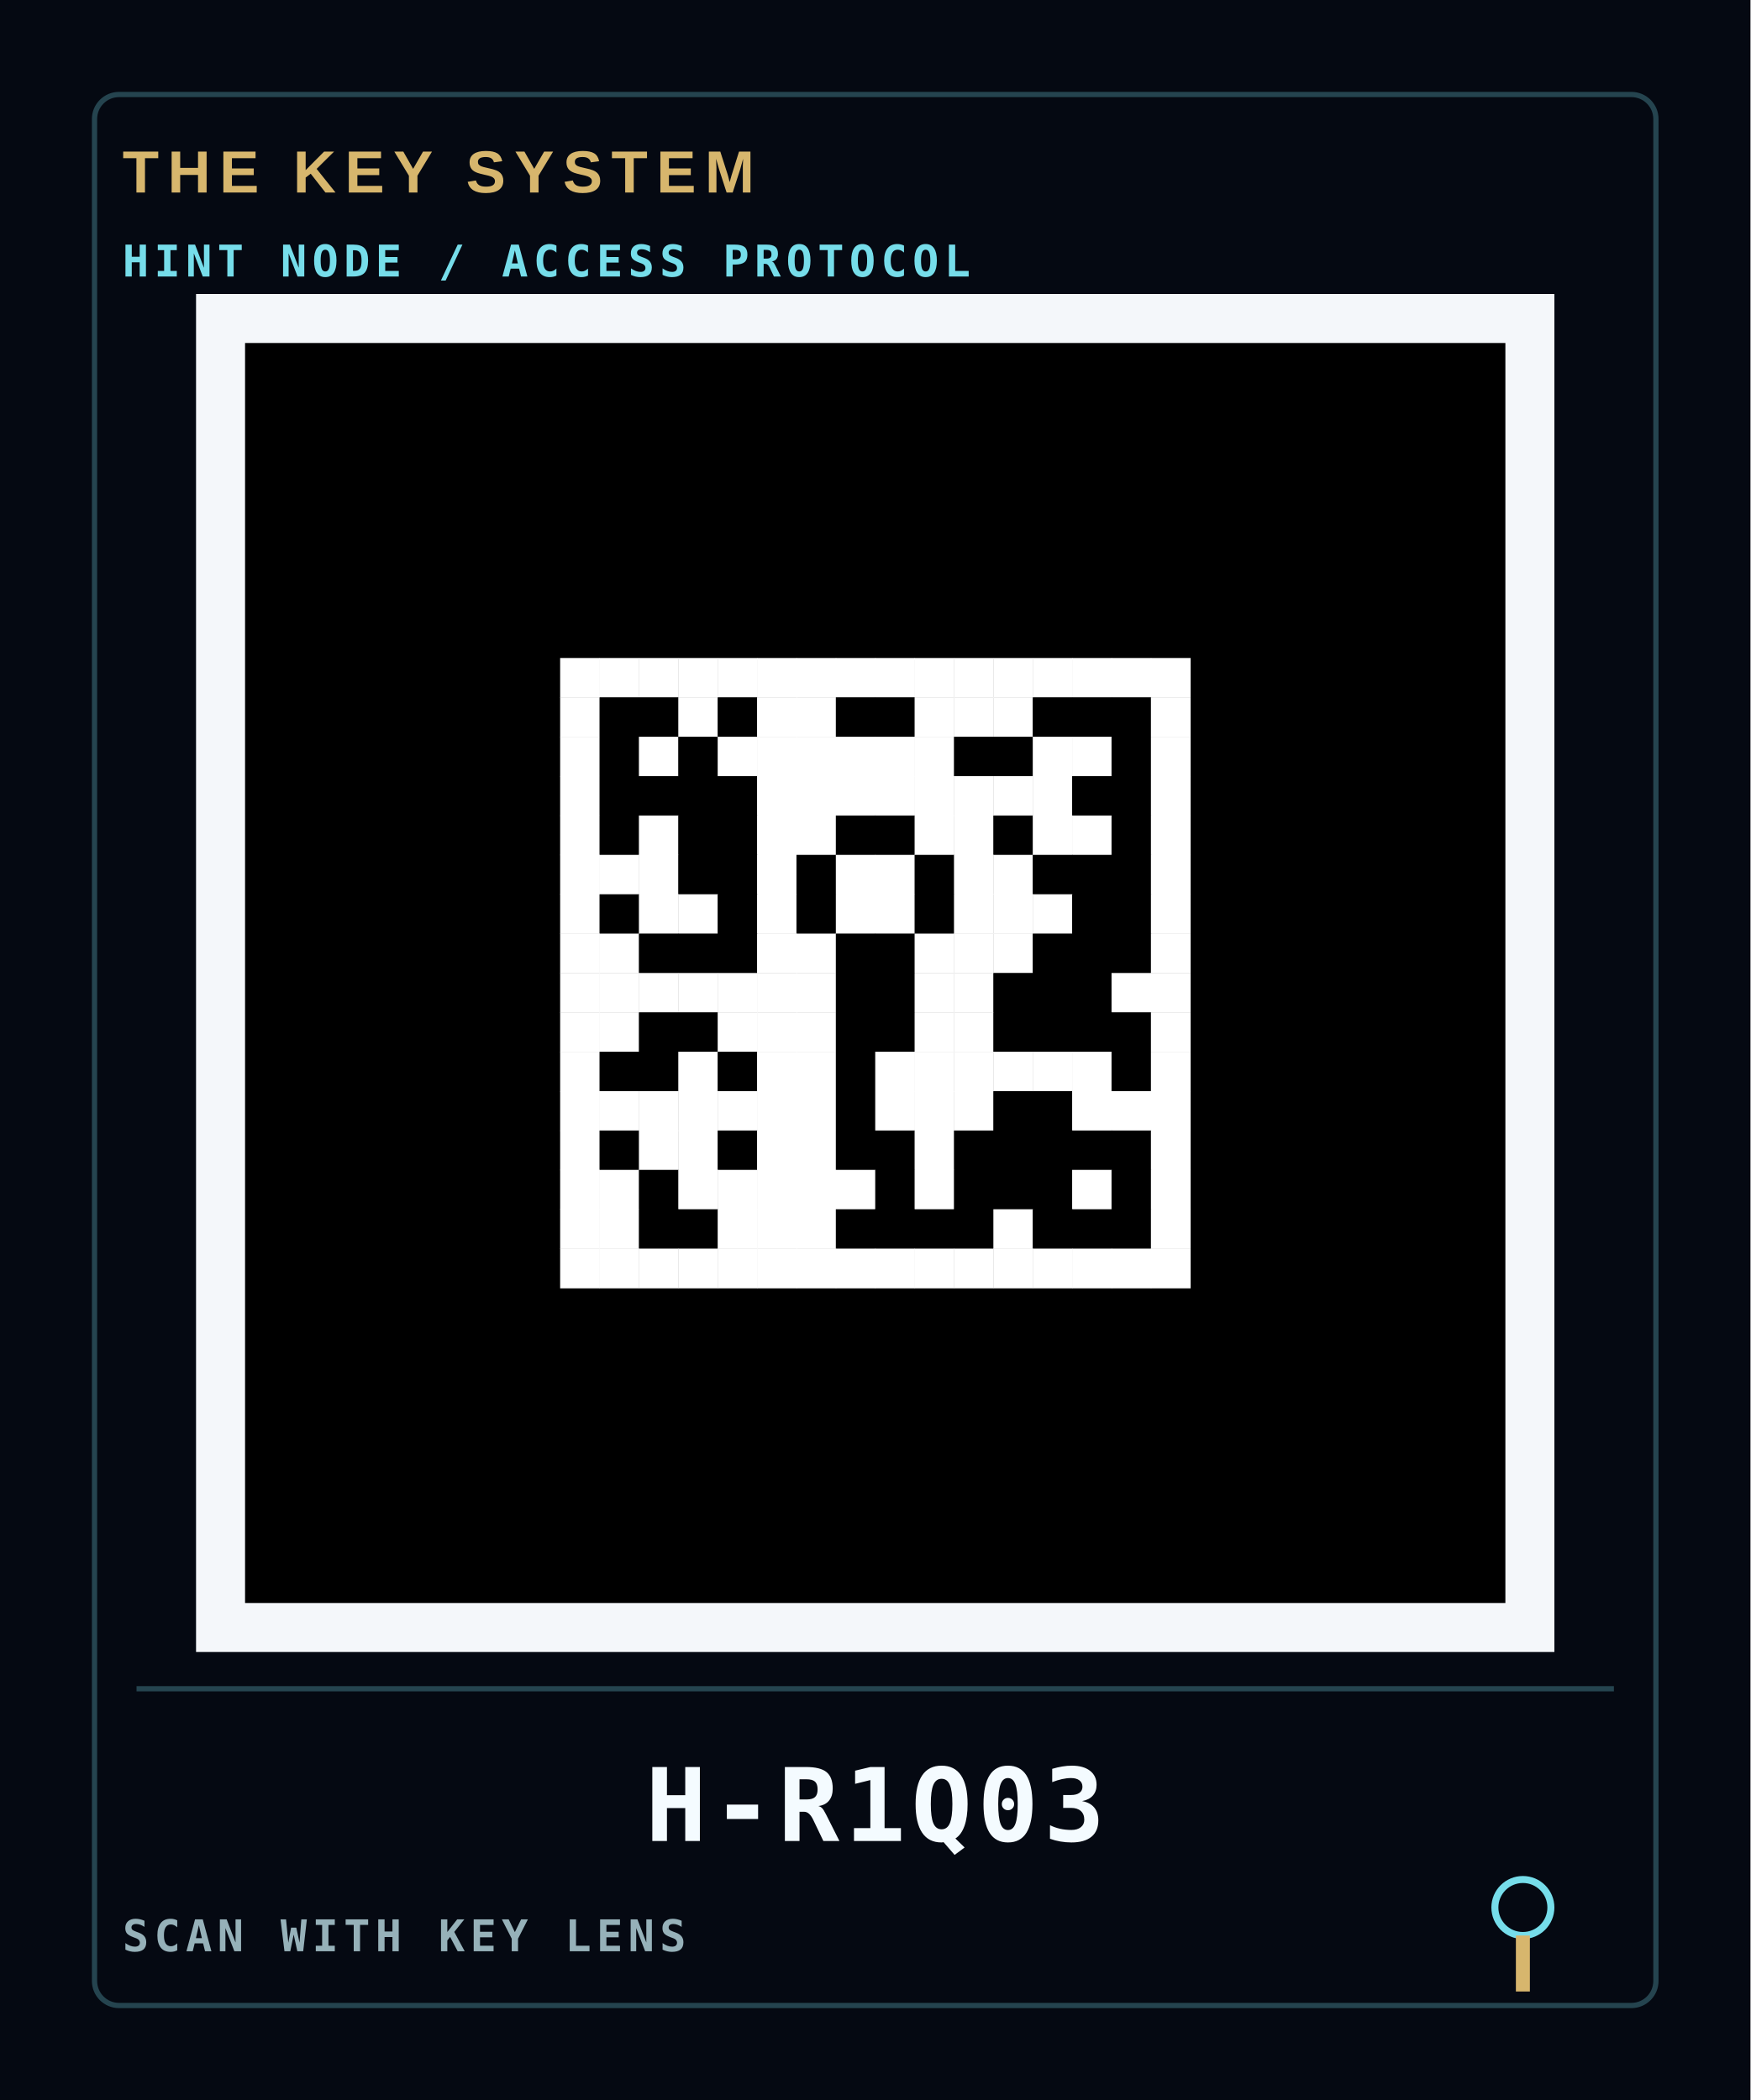
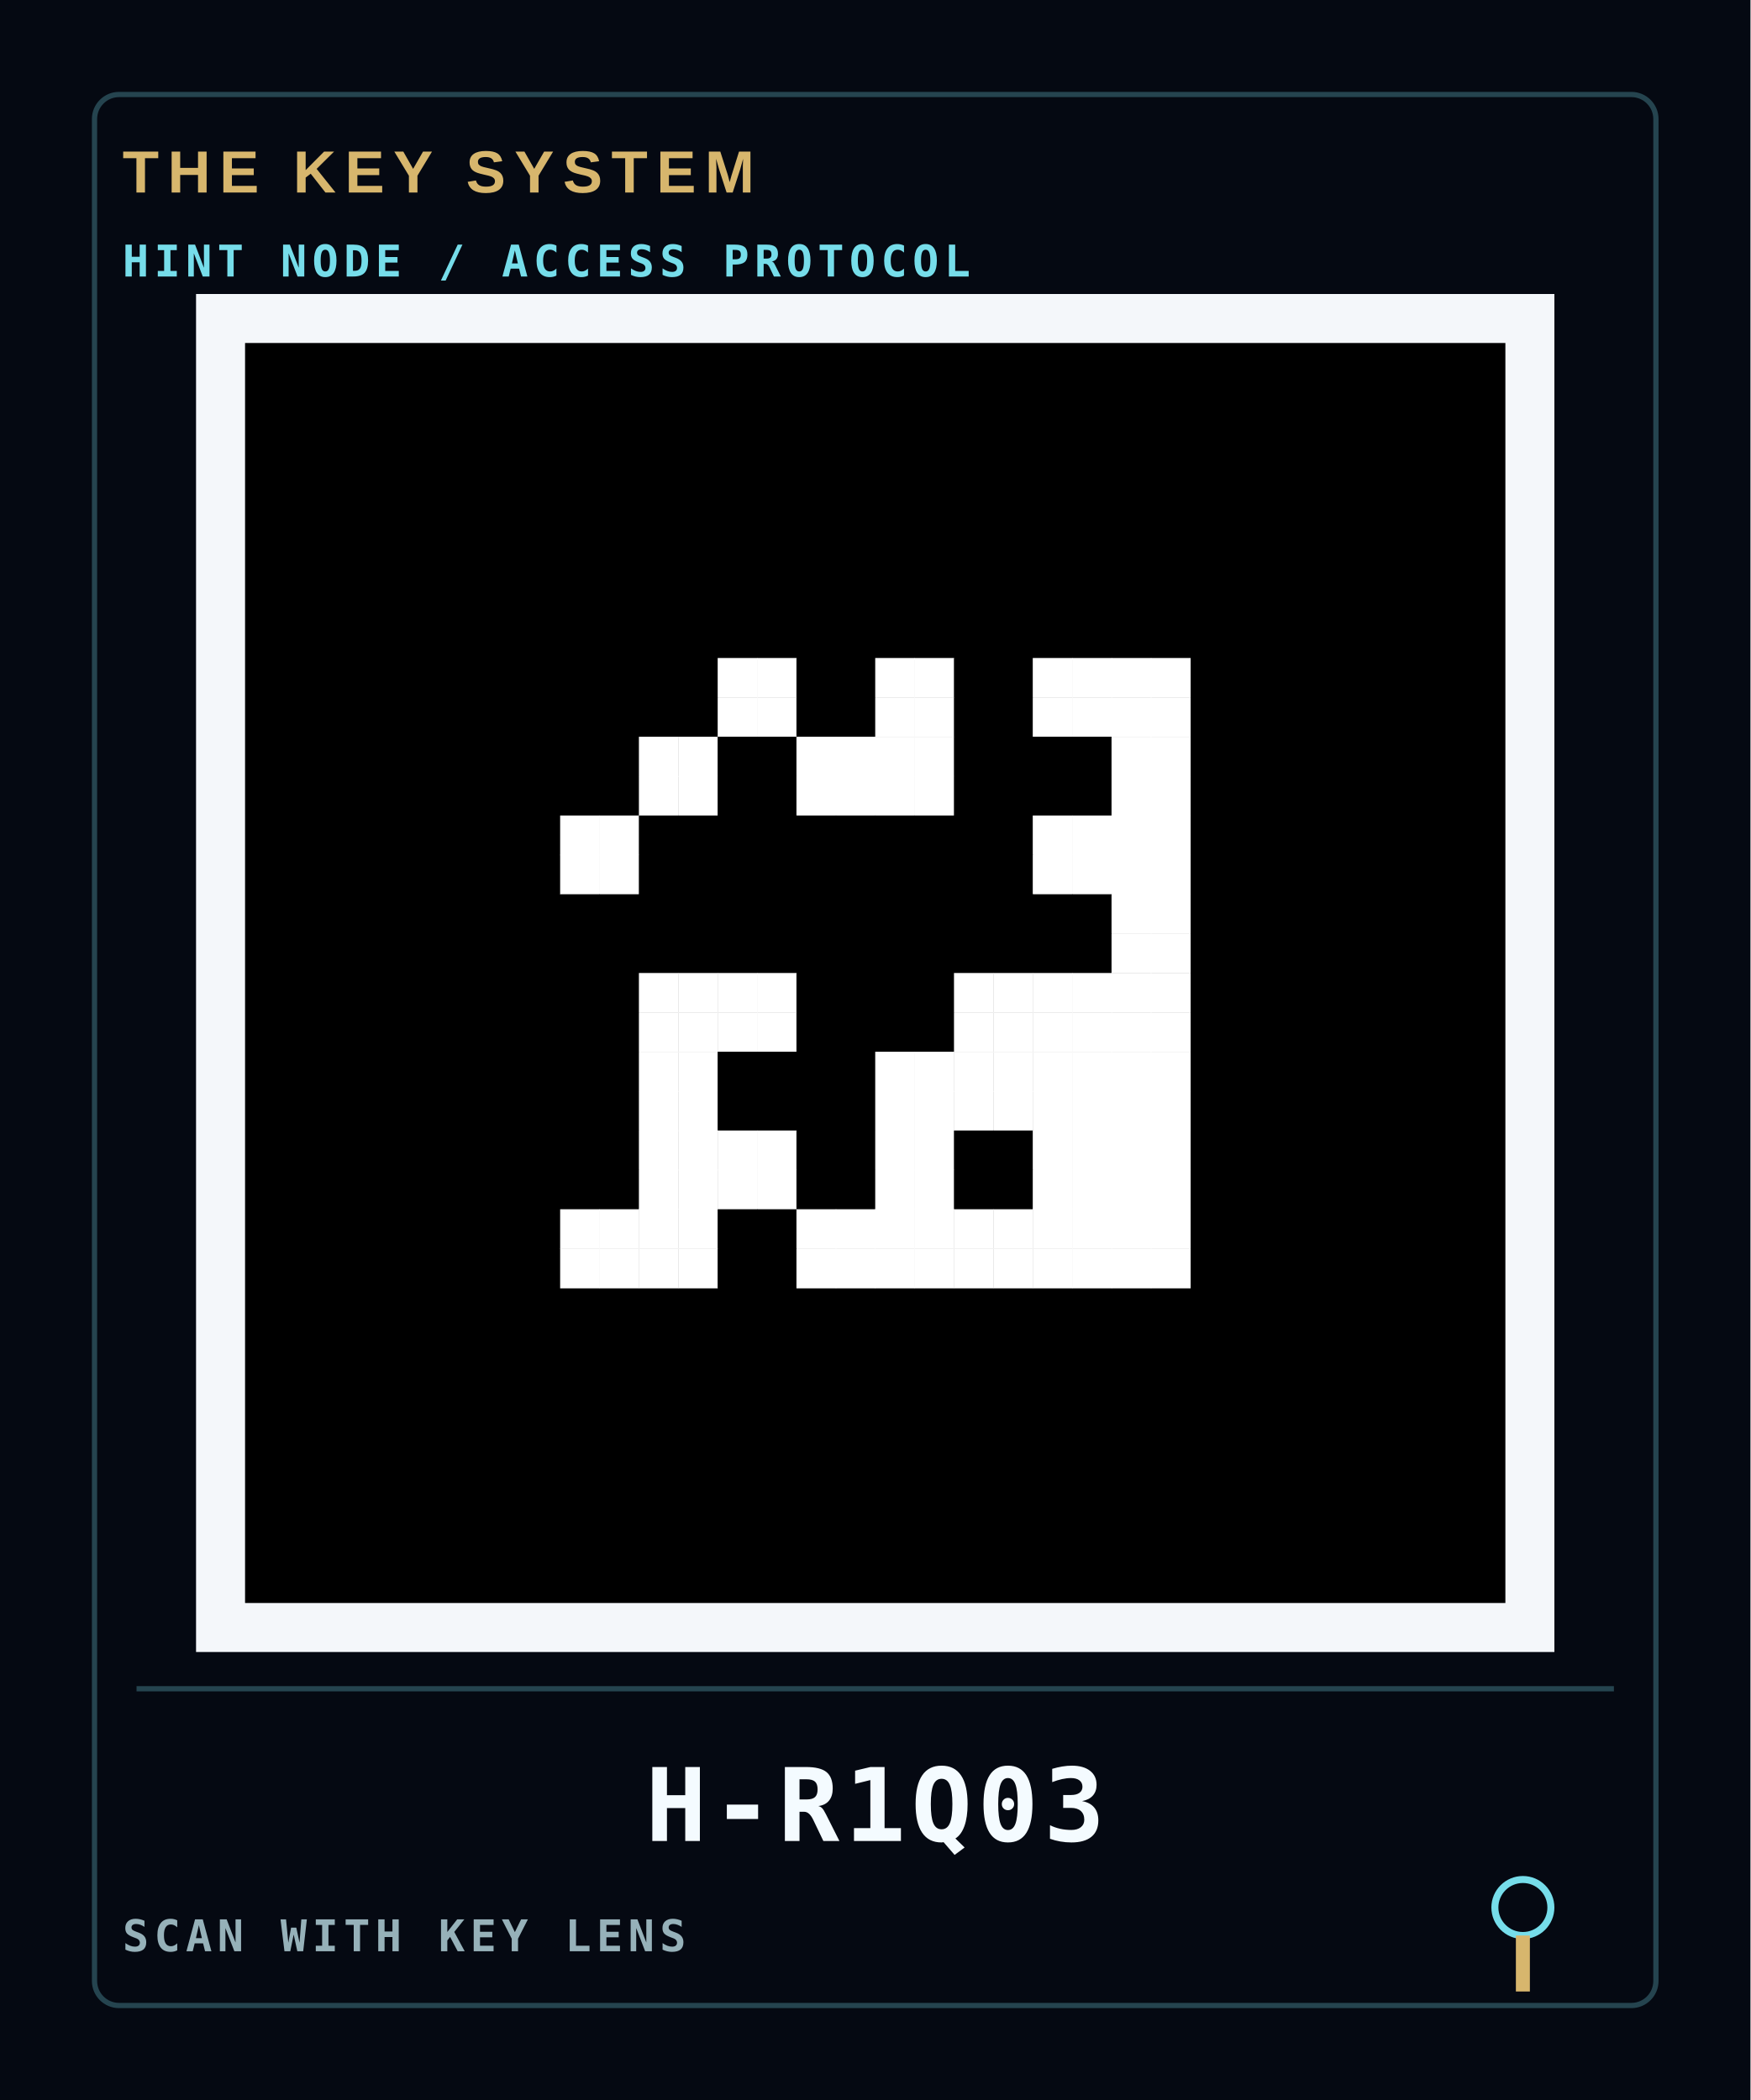
<svg xmlns="http://www.w3.org/2000/svg" width="1000" height="1200" viewBox="0 0 1000 1200">
  <rect width="1000" height="1200" fill="#050912" />
  <rect x="54" y="54" width="892" height="1092" rx="14" fill="none" stroke="#25444f" stroke-width="3" />
  <text x="70" y="110" fill="#d7b66d" font-family="Arial,sans-serif" font-size="34" font-weight="800" letter-spacing="5">THE KEY SYSTEM</text>
  <text x="70" y="158" fill="#76ddea" font-family="monospace" font-size="25" font-weight="700" letter-spacing="3">HINT NODE / ACCESS PROTOCOL</text>
  <rect x="112" y="168" width="776" height="776" fill="#f4f7fa" />
  <rect x="140" y="196" width="720" height="720" fill="#000" />
-   <rect x="320.000" y="376.000" width="22.700" height="22.700" fill="#ffffff" />
-   <rect x="342.500" y="376.000" width="22.700" height="22.700" fill="#ffffff" />
-   <rect x="365.000" y="376.000" width="22.700" height="22.700" fill="#ffffff" />
-   <rect x="387.500" y="376.000" width="22.700" height="22.700" fill="#ffffff" />
+   <rect x="320.000" y="376.000" width="22.700" height="22.700" fill="#000000" />
+   <rect x="342.500" y="376.000" width="22.700" height="22.700" fill="#000000" />
+   <rect x="365.000" y="376.000" width="22.700" height="22.700" fill="#000000" />
+   <rect x="387.500" y="376.000" width="22.700" height="22.700" fill="#000000" />
  <rect x="410.000" y="376.000" width="22.700" height="22.700" fill="#ffffff" />
  <rect x="432.500" y="376.000" width="22.700" height="22.700" fill="#ffffff" />
-   <rect x="455.000" y="376.000" width="22.700" height="22.700" fill="#ffffff" />
-   <rect x="477.500" y="376.000" width="22.700" height="22.700" fill="#ffffff" />
+   <rect x="455.000" y="376.000" width="22.700" height="22.700" fill="#000000" />
+   <rect x="477.500" y="376.000" width="22.700" height="22.700" fill="#000000" />
  <rect x="500.000" y="376.000" width="22.700" height="22.700" fill="#ffffff" />
  <rect x="522.500" y="376.000" width="22.700" height="22.700" fill="#ffffff" />
-   <rect x="545.000" y="376.000" width="22.700" height="22.700" fill="#ffffff" />
-   <rect x="567.500" y="376.000" width="22.700" height="22.700" fill="#ffffff" />
+   <rect x="545.000" y="376.000" width="22.700" height="22.700" fill="#000000" />
+   <rect x="567.500" y="376.000" width="22.700" height="22.700" fill="#000000" />
  <rect x="590.000" y="376.000" width="22.700" height="22.700" fill="#ffffff" />
  <rect x="612.500" y="376.000" width="22.700" height="22.700" fill="#ffffff" />
  <rect x="635.000" y="376.000" width="22.700" height="22.700" fill="#ffffff" />
  <rect x="657.500" y="376.000" width="22.700" height="22.700" fill="#ffffff" />
-   <rect x="320.000" y="398.500" width="22.700" height="22.700" fill="#ffffff" />
+   <rect x="320.000" y="398.500" width="22.700" height="22.700" fill="#000000" />
  <rect x="342.500" y="398.500" width="22.700" height="22.700" fill="#000000" />
  <rect x="365.000" y="398.500" width="22.700" height="22.700" fill="#000000" />
-   <rect x="387.500" y="398.500" width="22.700" height="22.700" fill="#ffffff" />
-   <rect x="410.000" y="398.500" width="22.700" height="22.700" fill="#000000" />
+   <rect x="387.500" y="398.500" width="22.700" height="22.700" fill="#000000" />
+   <rect x="410.000" y="398.500" width="22.700" height="22.700" fill="#ffffff" />
  <rect x="432.500" y="398.500" width="22.700" height="22.700" fill="#ffffff" />
-   <rect x="455.000" y="398.500" width="22.700" height="22.700" fill="#ffffff" />
+   <rect x="455.000" y="398.500" width="22.700" height="22.700" fill="#000000" />
  <rect x="477.500" y="398.500" width="22.700" height="22.700" fill="#000000" />
-   <rect x="500.000" y="398.500" width="22.700" height="22.700" fill="#000000" />
+   <rect x="500.000" y="398.500" width="22.700" height="22.700" fill="#ffffff" />
  <rect x="522.500" y="398.500" width="22.700" height="22.700" fill="#ffffff" />
-   <rect x="545.000" y="398.500" width="22.700" height="22.700" fill="#ffffff" />
-   <rect x="567.500" y="398.500" width="22.700" height="22.700" fill="#ffffff" />
-   <rect x="590.000" y="398.500" width="22.700" height="22.700" fill="#000000" />
-   <rect x="612.500" y="398.500" width="22.700" height="22.700" fill="#000000" />
-   <rect x="635.000" y="398.500" width="22.700" height="22.700" fill="#000000" />
+   <rect x="545.000" y="398.500" width="22.700" height="22.700" fill="#000000" />
+   <rect x="567.500" y="398.500" width="22.700" height="22.700" fill="#000000" />
+   <rect x="590.000" y="398.500" width="22.700" height="22.700" fill="#ffffff" />
+   <rect x="612.500" y="398.500" width="22.700" height="22.700" fill="#ffffff" />
+   <rect x="635.000" y="398.500" width="22.700" height="22.700" fill="#ffffff" />
  <rect x="657.500" y="398.500" width="22.700" height="22.700" fill="#ffffff" />
-   <rect x="320.000" y="421.000" width="22.700" height="22.700" fill="#ffffff" />
+   <rect x="320.000" y="421.000" width="22.700" height="22.700" fill="#000000" />
  <rect x="342.500" y="421.000" width="22.700" height="22.700" fill="#000000" />
  <rect x="365.000" y="421.000" width="22.700" height="22.700" fill="#ffffff" />
-   <rect x="387.500" y="421.000" width="22.700" height="22.700" fill="#000000" />
-   <rect x="410.000" y="421.000" width="22.700" height="22.700" fill="#ffffff" />
-   <rect x="432.500" y="421.000" width="22.700" height="22.700" fill="#ffffff" />
+   <rect x="387.500" y="421.000" width="22.700" height="22.700" fill="#ffffff" />
+   <rect x="410.000" y="421.000" width="22.700" height="22.700" fill="#000000" />
+   <rect x="432.500" y="421.000" width="22.700" height="22.700" fill="#000000" />
  <rect x="455.000" y="421.000" width="22.700" height="22.700" fill="#ffffff" />
  <rect x="477.500" y="421.000" width="22.700" height="22.700" fill="#ffffff" />
  <rect x="500.000" y="421.000" width="22.700" height="22.700" fill="#ffffff" />
  <rect x="522.500" y="421.000" width="22.700" height="22.700" fill="#ffffff" />
  <rect x="545.000" y="421.000" width="22.700" height="22.700" fill="#000000" />
  <rect x="567.500" y="421.000" width="22.700" height="22.700" fill="#000000" />
-   <rect x="590.000" y="421.000" width="22.700" height="22.700" fill="#ffffff" />
-   <rect x="612.500" y="421.000" width="22.700" height="22.700" fill="#ffffff" />
-   <rect x="635.000" y="421.000" width="22.700" height="22.700" fill="#000000" />
+   <rect x="590.000" y="421.000" width="22.700" height="22.700" fill="#000000" />
+   <rect x="612.500" y="421.000" width="22.700" height="22.700" fill="#000000" />
+   <rect x="635.000" y="421.000" width="22.700" height="22.700" fill="#ffffff" />
  <rect x="657.500" y="421.000" width="22.700" height="22.700" fill="#ffffff" />
-   <rect x="320.000" y="443.500" width="22.700" height="22.700" fill="#ffffff" />
+   <rect x="320.000" y="443.500" width="22.700" height="22.700" fill="#000000" />
  <rect x="342.500" y="443.500" width="22.700" height="22.700" fill="#000000" />
-   <rect x="365.000" y="443.500" width="22.700" height="22.700" fill="#000000" />
-   <rect x="387.500" y="443.500" width="22.700" height="22.700" fill="#000000" />
+   <rect x="365.000" y="443.500" width="22.700" height="22.700" fill="#ffffff" />
+   <rect x="387.500" y="443.500" width="22.700" height="22.700" fill="#ffffff" />
  <rect x="410.000" y="443.500" width="22.700" height="22.700" fill="#000000" />
-   <rect x="432.500" y="443.500" width="22.700" height="22.700" fill="#ffffff" />
+   <rect x="432.500" y="443.500" width="22.700" height="22.700" fill="#000000" />
  <rect x="455.000" y="443.500" width="22.700" height="22.700" fill="#ffffff" />
  <rect x="477.500" y="443.500" width="22.700" height="22.700" fill="#ffffff" />
  <rect x="500.000" y="443.500" width="22.700" height="22.700" fill="#ffffff" />
  <rect x="522.500" y="443.500" width="22.700" height="22.700" fill="#ffffff" />
-   <rect x="545.000" y="443.500" width="22.700" height="22.700" fill="#ffffff" />
-   <rect x="567.500" y="443.500" width="22.700" height="22.700" fill="#ffffff" />
-   <rect x="590.000" y="443.500" width="22.700" height="22.700" fill="#ffffff" />
+   <rect x="545.000" y="443.500" width="22.700" height="22.700" fill="#000000" />
+   <rect x="567.500" y="443.500" width="22.700" height="22.700" fill="#000000" />
+   <rect x="590.000" y="443.500" width="22.700" height="22.700" fill="#000000" />
  <rect x="612.500" y="443.500" width="22.700" height="22.700" fill="#000000" />
-   <rect x="635.000" y="443.500" width="22.700" height="22.700" fill="#000000" />
+   <rect x="635.000" y="443.500" width="22.700" height="22.700" fill="#ffffff" />
  <rect x="657.500" y="443.500" width="22.700" height="22.700" fill="#ffffff" />
  <rect x="320.000" y="466.000" width="22.700" height="22.700" fill="#ffffff" />
-   <rect x="342.500" y="466.000" width="22.700" height="22.700" fill="#000000" />
-   <rect x="365.000" y="466.000" width="22.700" height="22.700" fill="#ffffff" />
+   <rect x="342.500" y="466.000" width="22.700" height="22.700" fill="#ffffff" />
+   <rect x="365.000" y="466.000" width="22.700" height="22.700" fill="#000000" />
  <rect x="387.500" y="466.000" width="22.700" height="22.700" fill="#000000" />
  <rect x="410.000" y="466.000" width="22.700" height="22.700" fill="#000000" />
-   <rect x="432.500" y="466.000" width="22.700" height="22.700" fill="#ffffff" />
-   <rect x="455.000" y="466.000" width="22.700" height="22.700" fill="#ffffff" />
+   <rect x="432.500" y="466.000" width="22.700" height="22.700" fill="#000000" />
+   <rect x="455.000" y="466.000" width="22.700" height="22.700" fill="#000000" />
  <rect x="477.500" y="466.000" width="22.700" height="22.700" fill="#000000" />
  <rect x="500.000" y="466.000" width="22.700" height="22.700" fill="#000000" />
-   <rect x="522.500" y="466.000" width="22.700" height="22.700" fill="#ffffff" />
-   <rect x="545.000" y="466.000" width="22.700" height="22.700" fill="#ffffff" />
+   <rect x="522.500" y="466.000" width="22.700" height="22.700" fill="#000000" />
+   <rect x="545.000" y="466.000" width="22.700" height="22.700" fill="#000000" />
  <rect x="567.500" y="466.000" width="22.700" height="22.700" fill="#000000" />
  <rect x="590.000" y="466.000" width="22.700" height="22.700" fill="#ffffff" />
  <rect x="612.500" y="466.000" width="22.700" height="22.700" fill="#ffffff" />
-   <rect x="635.000" y="466.000" width="22.700" height="22.700" fill="#000000" />
+   <rect x="635.000" y="466.000" width="22.700" height="22.700" fill="#ffffff" />
  <rect x="657.500" y="466.000" width="22.700" height="22.700" fill="#ffffff" />
  <rect x="320.000" y="488.500" width="22.700" height="22.700" fill="#ffffff" />
  <rect x="342.500" y="488.500" width="22.700" height="22.700" fill="#ffffff" />
-   <rect x="365.000" y="488.500" width="22.700" height="22.700" fill="#ffffff" />
+   <rect x="365.000" y="488.500" width="22.700" height="22.700" fill="#000000" />
  <rect x="387.500" y="488.500" width="22.700" height="22.700" fill="#000000" />
  <rect x="410.000" y="488.500" width="22.700" height="22.700" fill="#000000" />
-   <rect x="432.500" y="488.500" width="22.700" height="22.700" fill="#ffffff" />
+   <rect x="432.500" y="488.500" width="22.700" height="22.700" fill="#000000" />
  <rect x="455.000" y="488.500" width="22.700" height="22.700" fill="#000000" />
-   <rect x="477.500" y="488.500" width="22.700" height="22.700" fill="#ffffff" />
-   <rect x="500.000" y="488.500" width="22.700" height="22.700" fill="#ffffff" />
+   <rect x="477.500" y="488.500" width="22.700" height="22.700" fill="#000000" />
+   <rect x="500.000" y="488.500" width="22.700" height="22.700" fill="#000000" />
  <rect x="522.500" y="488.500" width="22.700" height="22.700" fill="#000000" />
-   <rect x="545.000" y="488.500" width="22.700" height="22.700" fill="#ffffff" />
-   <rect x="567.500" y="488.500" width="22.700" height="22.700" fill="#ffffff" />
-   <rect x="590.000" y="488.500" width="22.700" height="22.700" fill="#000000" />
-   <rect x="612.500" y="488.500" width="22.700" height="22.700" fill="#000000" />
-   <rect x="635.000" y="488.500" width="22.700" height="22.700" fill="#000000" />
+   <rect x="545.000" y="488.500" width="22.700" height="22.700" fill="#000000" />
+   <rect x="567.500" y="488.500" width="22.700" height="22.700" fill="#000000" />
+   <rect x="590.000" y="488.500" width="22.700" height="22.700" fill="#ffffff" />
+   <rect x="612.500" y="488.500" width="22.700" height="22.700" fill="#ffffff" />
+   <rect x="635.000" y="488.500" width="22.700" height="22.700" fill="#ffffff" />
  <rect x="657.500" y="488.500" width="22.700" height="22.700" fill="#ffffff" />
-   <rect x="320.000" y="511.000" width="22.700" height="22.700" fill="#ffffff" />
+   <rect x="320.000" y="511.000" width="22.700" height="22.700" fill="#000000" />
  <rect x="342.500" y="511.000" width="22.700" height="22.700" fill="#000000" />
-   <rect x="365.000" y="511.000" width="22.700" height="22.700" fill="#ffffff" />
-   <rect x="387.500" y="511.000" width="22.700" height="22.700" fill="#ffffff" />
+   <rect x="365.000" y="511.000" width="22.700" height="22.700" fill="#000000" />
+   <rect x="387.500" y="511.000" width="22.700" height="22.700" fill="#000000" />
  <rect x="410.000" y="511.000" width="22.700" height="22.700" fill="#000000" />
-   <rect x="432.500" y="511.000" width="22.700" height="22.700" fill="#ffffff" />
+   <rect x="432.500" y="511.000" width="22.700" height="22.700" fill="#000000" />
  <rect x="455.000" y="511.000" width="22.700" height="22.700" fill="#000000" />
-   <rect x="477.500" y="511.000" width="22.700" height="22.700" fill="#ffffff" />
-   <rect x="500.000" y="511.000" width="22.700" height="22.700" fill="#ffffff" />
+   <rect x="477.500" y="511.000" width="22.700" height="22.700" fill="#000000" />
+   <rect x="500.000" y="511.000" width="22.700" height="22.700" fill="#000000" />
  <rect x="522.500" y="511.000" width="22.700" height="22.700" fill="#000000" />
-   <rect x="545.000" y="511.000" width="22.700" height="22.700" fill="#ffffff" />
-   <rect x="567.500" y="511.000" width="22.700" height="22.700" fill="#ffffff" />
-   <rect x="590.000" y="511.000" width="22.700" height="22.700" fill="#ffffff" />
+   <rect x="545.000" y="511.000" width="22.700" height="22.700" fill="#000000" />
+   <rect x="567.500" y="511.000" width="22.700" height="22.700" fill="#000000" />
+   <rect x="590.000" y="511.000" width="22.700" height="22.700" fill="#000000" />
  <rect x="612.500" y="511.000" width="22.700" height="22.700" fill="#000000" />
-   <rect x="635.000" y="511.000" width="22.700" height="22.700" fill="#000000" />
+   <rect x="635.000" y="511.000" width="22.700" height="22.700" fill="#ffffff" />
  <rect x="657.500" y="511.000" width="22.700" height="22.700" fill="#ffffff" />
-   <rect x="320.000" y="533.500" width="22.700" height="22.700" fill="#ffffff" />
-   <rect x="342.500" y="533.500" width="22.700" height="22.700" fill="#ffffff" />
+   <rect x="320.000" y="533.500" width="22.700" height="22.700" fill="#000000" />
+   <rect x="342.500" y="533.500" width="22.700" height="22.700" fill="#000000" />
  <rect x="365.000" y="533.500" width="22.700" height="22.700" fill="#000000" />
  <rect x="387.500" y="533.500" width="22.700" height="22.700" fill="#000000" />
  <rect x="410.000" y="533.500" width="22.700" height="22.700" fill="#000000" />
-   <rect x="432.500" y="533.500" width="22.700" height="22.700" fill="#ffffff" />
-   <rect x="455.000" y="533.500" width="22.700" height="22.700" fill="#ffffff" />
+   <rect x="432.500" y="533.500" width="22.700" height="22.700" fill="#000000" />
+   <rect x="455.000" y="533.500" width="22.700" height="22.700" fill="#000000" />
  <rect x="477.500" y="533.500" width="22.700" height="22.700" fill="#000000" />
  <rect x="500.000" y="533.500" width="22.700" height="22.700" fill="#000000" />
-   <rect x="522.500" y="533.500" width="22.700" height="22.700" fill="#ffffff" />
-   <rect x="545.000" y="533.500" width="22.700" height="22.700" fill="#ffffff" />
-   <rect x="567.500" y="533.500" width="22.700" height="22.700" fill="#ffffff" />
+   <rect x="522.500" y="533.500" width="22.700" height="22.700" fill="#000000" />
+   <rect x="545.000" y="533.500" width="22.700" height="22.700" fill="#000000" />
+   <rect x="567.500" y="533.500" width="22.700" height="22.700" fill="#000000" />
  <rect x="590.000" y="533.500" width="22.700" height="22.700" fill="#000000" />
  <rect x="612.500" y="533.500" width="22.700" height="22.700" fill="#000000" />
-   <rect x="635.000" y="533.500" width="22.700" height="22.700" fill="#000000" />
+   <rect x="635.000" y="533.500" width="22.700" height="22.700" fill="#ffffff" />
  <rect x="657.500" y="533.500" width="22.700" height="22.700" fill="#ffffff" />
-   <rect x="320.000" y="556.000" width="22.700" height="22.700" fill="#ffffff" />
-   <rect x="342.500" y="556.000" width="22.700" height="22.700" fill="#ffffff" />
+   <rect x="320.000" y="556.000" width="22.700" height="22.700" fill="#000000" />
+   <rect x="342.500" y="556.000" width="22.700" height="22.700" fill="#000000" />
  <rect x="365.000" y="556.000" width="22.700" height="22.700" fill="#ffffff" />
  <rect x="387.500" y="556.000" width="22.700" height="22.700" fill="#ffffff" />
  <rect x="410.000" y="556.000" width="22.700" height="22.700" fill="#ffffff" />
  <rect x="432.500" y="556.000" width="22.700" height="22.700" fill="#ffffff" />
-   <rect x="455.000" y="556.000" width="22.700" height="22.700" fill="#ffffff" />
+   <rect x="455.000" y="556.000" width="22.700" height="22.700" fill="#000000" />
  <rect x="477.500" y="556.000" width="22.700" height="22.700" fill="#000000" />
  <rect x="500.000" y="556.000" width="22.700" height="22.700" fill="#000000" />
-   <rect x="522.500" y="556.000" width="22.700" height="22.700" fill="#ffffff" />
+   <rect x="522.500" y="556.000" width="22.700" height="22.700" fill="#000000" />
  <rect x="545.000" y="556.000" width="22.700" height="22.700" fill="#ffffff" />
-   <rect x="567.500" y="556.000" width="22.700" height="22.700" fill="#000000" />
-   <rect x="590.000" y="556.000" width="22.700" height="22.700" fill="#000000" />
-   <rect x="612.500" y="556.000" width="22.700" height="22.700" fill="#000000" />
+   <rect x="567.500" y="556.000" width="22.700" height="22.700" fill="#ffffff" />
+   <rect x="590.000" y="556.000" width="22.700" height="22.700" fill="#ffffff" />
+   <rect x="612.500" y="556.000" width="22.700" height="22.700" fill="#ffffff" />
  <rect x="635.000" y="556.000" width="22.700" height="22.700" fill="#ffffff" />
  <rect x="657.500" y="556.000" width="22.700" height="22.700" fill="#ffffff" />
-   <rect x="320.000" y="578.500" width="22.700" height="22.700" fill="#ffffff" />
-   <rect x="342.500" y="578.500" width="22.700" height="22.700" fill="#ffffff" />
-   <rect x="365.000" y="578.500" width="22.700" height="22.700" fill="#000000" />
-   <rect x="387.500" y="578.500" width="22.700" height="22.700" fill="#000000" />
+   <rect x="320.000" y="578.500" width="22.700" height="22.700" fill="#000000" />
+   <rect x="342.500" y="578.500" width="22.700" height="22.700" fill="#000000" />
+   <rect x="365.000" y="578.500" width="22.700" height="22.700" fill="#ffffff" />
+   <rect x="387.500" y="578.500" width="22.700" height="22.700" fill="#ffffff" />
  <rect x="410.000" y="578.500" width="22.700" height="22.700" fill="#ffffff" />
  <rect x="432.500" y="578.500" width="22.700" height="22.700" fill="#ffffff" />
-   <rect x="455.000" y="578.500" width="22.700" height="22.700" fill="#ffffff" />
+   <rect x="455.000" y="578.500" width="22.700" height="22.700" fill="#000000" />
  <rect x="477.500" y="578.500" width="22.700" height="22.700" fill="#000000" />
  <rect x="500.000" y="578.500" width="22.700" height="22.700" fill="#000000" />
-   <rect x="522.500" y="578.500" width="22.700" height="22.700" fill="#ffffff" />
+   <rect x="522.500" y="578.500" width="22.700" height="22.700" fill="#000000" />
  <rect x="545.000" y="578.500" width="22.700" height="22.700" fill="#ffffff" />
-   <rect x="567.500" y="578.500" width="22.700" height="22.700" fill="#000000" />
-   <rect x="590.000" y="578.500" width="22.700" height="22.700" fill="#000000" />
-   <rect x="612.500" y="578.500" width="22.700" height="22.700" fill="#000000" />
-   <rect x="635.000" y="578.500" width="22.700" height="22.700" fill="#000000" />
+   <rect x="567.500" y="578.500" width="22.700" height="22.700" fill="#ffffff" />
+   <rect x="590.000" y="578.500" width="22.700" height="22.700" fill="#ffffff" />
+   <rect x="612.500" y="578.500" width="22.700" height="22.700" fill="#ffffff" />
+   <rect x="635.000" y="578.500" width="22.700" height="22.700" fill="#ffffff" />
  <rect x="657.500" y="578.500" width="22.700" height="22.700" fill="#ffffff" />
-   <rect x="320.000" y="601.000" width="22.700" height="22.700" fill="#ffffff" />
+   <rect x="320.000" y="601.000" width="22.700" height="22.700" fill="#000000" />
  <rect x="342.500" y="601.000" width="22.700" height="22.700" fill="#000000" />
-   <rect x="365.000" y="601.000" width="22.700" height="22.700" fill="#000000" />
+   <rect x="365.000" y="601.000" width="22.700" height="22.700" fill="#ffffff" />
  <rect x="387.500" y="601.000" width="22.700" height="22.700" fill="#ffffff" />
  <rect x="410.000" y="601.000" width="22.700" height="22.700" fill="#000000" />
-   <rect x="432.500" y="601.000" width="22.700" height="22.700" fill="#ffffff" />
-   <rect x="455.000" y="601.000" width="22.700" height="22.700" fill="#ffffff" />
+   <rect x="432.500" y="601.000" width="22.700" height="22.700" fill="#000000" />
+   <rect x="455.000" y="601.000" width="22.700" height="22.700" fill="#000000" />
  <rect x="477.500" y="601.000" width="22.700" height="22.700" fill="#000000" />
  <rect x="500.000" y="601.000" width="22.700" height="22.700" fill="#ffffff" />
  <rect x="522.500" y="601.000" width="22.700" height="22.700" fill="#ffffff" />
  <rect x="545.000" y="601.000" width="22.700" height="22.700" fill="#ffffff" />
  <rect x="567.500" y="601.000" width="22.700" height="22.700" fill="#ffffff" />
  <rect x="590.000" y="601.000" width="22.700" height="22.700" fill="#ffffff" />
  <rect x="612.500" y="601.000" width="22.700" height="22.700" fill="#ffffff" />
-   <rect x="635.000" y="601.000" width="22.700" height="22.700" fill="#000000" />
+   <rect x="635.000" y="601.000" width="22.700" height="22.700" fill="#ffffff" />
  <rect x="657.500" y="601.000" width="22.700" height="22.700" fill="#ffffff" />
-   <rect x="320.000" y="623.500" width="22.700" height="22.700" fill="#ffffff" />
-   <rect x="342.500" y="623.500" width="22.700" height="22.700" fill="#ffffff" />
+   <rect x="320.000" y="623.500" width="22.700" height="22.700" fill="#000000" />
+   <rect x="342.500" y="623.500" width="22.700" height="22.700" fill="#000000" />
  <rect x="365.000" y="623.500" width="22.700" height="22.700" fill="#ffffff" />
  <rect x="387.500" y="623.500" width="22.700" height="22.700" fill="#ffffff" />
-   <rect x="410.000" y="623.500" width="22.700" height="22.700" fill="#ffffff" />
-   <rect x="432.500" y="623.500" width="22.700" height="22.700" fill="#ffffff" />
-   <rect x="455.000" y="623.500" width="22.700" height="22.700" fill="#ffffff" />
+   <rect x="410.000" y="623.500" width="22.700" height="22.700" fill="#000000" />
+   <rect x="432.500" y="623.500" width="22.700" height="22.700" fill="#000000" />
+   <rect x="455.000" y="623.500" width="22.700" height="22.700" fill="#000000" />
  <rect x="477.500" y="623.500" width="22.700" height="22.700" fill="#000000" />
  <rect x="500.000" y="623.500" width="22.700" height="22.700" fill="#ffffff" />
  <rect x="522.500" y="623.500" width="22.700" height="22.700" fill="#ffffff" />
  <rect x="545.000" y="623.500" width="22.700" height="22.700" fill="#ffffff" />
-   <rect x="567.500" y="623.500" width="22.700" height="22.700" fill="#000000" />
-   <rect x="590.000" y="623.500" width="22.700" height="22.700" fill="#000000" />
+   <rect x="567.500" y="623.500" width="22.700" height="22.700" fill="#ffffff" />
+   <rect x="590.000" y="623.500" width="22.700" height="22.700" fill="#ffffff" />
  <rect x="612.500" y="623.500" width="22.700" height="22.700" fill="#ffffff" />
  <rect x="635.000" y="623.500" width="22.700" height="22.700" fill="#ffffff" />
  <rect x="657.500" y="623.500" width="22.700" height="22.700" fill="#ffffff" />
-   <rect x="320.000" y="646.000" width="22.700" height="22.700" fill="#ffffff" />
+   <rect x="320.000" y="646.000" width="22.700" height="22.700" fill="#000000" />
  <rect x="342.500" y="646.000" width="22.700" height="22.700" fill="#000000" />
  <rect x="365.000" y="646.000" width="22.700" height="22.700" fill="#ffffff" />
  <rect x="387.500" y="646.000" width="22.700" height="22.700" fill="#ffffff" />
-   <rect x="410.000" y="646.000" width="22.700" height="22.700" fill="#000000" />
+   <rect x="410.000" y="646.000" width="22.700" height="22.700" fill="#ffffff" />
  <rect x="432.500" y="646.000" width="22.700" height="22.700" fill="#ffffff" />
-   <rect x="455.000" y="646.000" width="22.700" height="22.700" fill="#ffffff" />
+   <rect x="455.000" y="646.000" width="22.700" height="22.700" fill="#000000" />
  <rect x="477.500" y="646.000" width="22.700" height="22.700" fill="#000000" />
-   <rect x="500.000" y="646.000" width="22.700" height="22.700" fill="#000000" />
+   <rect x="500.000" y="646.000" width="22.700" height="22.700" fill="#ffffff" />
  <rect x="522.500" y="646.000" width="22.700" height="22.700" fill="#ffffff" />
  <rect x="545.000" y="646.000" width="22.700" height="22.700" fill="#000000" />
  <rect x="567.500" y="646.000" width="22.700" height="22.700" fill="#000000" />
-   <rect x="590.000" y="646.000" width="22.700" height="22.700" fill="#000000" />
-   <rect x="612.500" y="646.000" width="22.700" height="22.700" fill="#000000" />
-   <rect x="635.000" y="646.000" width="22.700" height="22.700" fill="#000000" />
+   <rect x="590.000" y="646.000" width="22.700" height="22.700" fill="#ffffff" />
+   <rect x="612.500" y="646.000" width="22.700" height="22.700" fill="#ffffff" />
+   <rect x="635.000" y="646.000" width="22.700" height="22.700" fill="#ffffff" />
  <rect x="657.500" y="646.000" width="22.700" height="22.700" fill="#ffffff" />
-   <rect x="320.000" y="668.500" width="22.700" height="22.700" fill="#ffffff" />
-   <rect x="342.500" y="668.500" width="22.700" height="22.700" fill="#ffffff" />
-   <rect x="365.000" y="668.500" width="22.700" height="22.700" fill="#000000" />
+   <rect x="320.000" y="668.500" width="22.700" height="22.700" fill="#000000" />
+   <rect x="342.500" y="668.500" width="22.700" height="22.700" fill="#000000" />
+   <rect x="365.000" y="668.500" width="22.700" height="22.700" fill="#ffffff" />
  <rect x="387.500" y="668.500" width="22.700" height="22.700" fill="#ffffff" />
  <rect x="410.000" y="668.500" width="22.700" height="22.700" fill="#ffffff" />
  <rect x="432.500" y="668.500" width="22.700" height="22.700" fill="#ffffff" />
-   <rect x="455.000" y="668.500" width="22.700" height="22.700" fill="#ffffff" />
-   <rect x="477.500" y="668.500" width="22.700" height="22.700" fill="#ffffff" />
-   <rect x="500.000" y="668.500" width="22.700" height="22.700" fill="#000000" />
+   <rect x="455.000" y="668.500" width="22.700" height="22.700" fill="#000000" />
+   <rect x="477.500" y="668.500" width="22.700" height="22.700" fill="#000000" />
+   <rect x="500.000" y="668.500" width="22.700" height="22.700" fill="#ffffff" />
  <rect x="522.500" y="668.500" width="22.700" height="22.700" fill="#ffffff" />
  <rect x="545.000" y="668.500" width="22.700" height="22.700" fill="#000000" />
  <rect x="567.500" y="668.500" width="22.700" height="22.700" fill="#000000" />
-   <rect x="590.000" y="668.500" width="22.700" height="22.700" fill="#000000" />
+   <rect x="590.000" y="668.500" width="22.700" height="22.700" fill="#ffffff" />
  <rect x="612.500" y="668.500" width="22.700" height="22.700" fill="#ffffff" />
-   <rect x="635.000" y="668.500" width="22.700" height="22.700" fill="#000000" />
+   <rect x="635.000" y="668.500" width="22.700" height="22.700" fill="#ffffff" />
  <rect x="657.500" y="668.500" width="22.700" height="22.700" fill="#ffffff" />
  <rect x="320.000" y="691.000" width="22.700" height="22.700" fill="#ffffff" />
  <rect x="342.500" y="691.000" width="22.700" height="22.700" fill="#ffffff" />
-   <rect x="365.000" y="691.000" width="22.700" height="22.700" fill="#000000" />
-   <rect x="387.500" y="691.000" width="22.700" height="22.700" fill="#000000" />
-   <rect x="410.000" y="691.000" width="22.700" height="22.700" fill="#ffffff" />
-   <rect x="432.500" y="691.000" width="22.700" height="22.700" fill="#ffffff" />
+   <rect x="365.000" y="691.000" width="22.700" height="22.700" fill="#ffffff" />
+   <rect x="387.500" y="691.000" width="22.700" height="22.700" fill="#ffffff" />
+   <rect x="410.000" y="691.000" width="22.700" height="22.700" fill="#000000" />
+   <rect x="432.500" y="691.000" width="22.700" height="22.700" fill="#000000" />
  <rect x="455.000" y="691.000" width="22.700" height="22.700" fill="#ffffff" />
-   <rect x="477.500" y="691.000" width="22.700" height="22.700" fill="#000000" />
-   <rect x="500.000" y="691.000" width="22.700" height="22.700" fill="#000000" />
-   <rect x="522.500" y="691.000" width="22.700" height="22.700" fill="#000000" />
-   <rect x="545.000" y="691.000" width="22.700" height="22.700" fill="#000000" />
+   <rect x="477.500" y="691.000" width="22.700" height="22.700" fill="#ffffff" />
+   <rect x="500.000" y="691.000" width="22.700" height="22.700" fill="#ffffff" />
+   <rect x="522.500" y="691.000" width="22.700" height="22.700" fill="#ffffff" />
+   <rect x="545.000" y="691.000" width="22.700" height="22.700" fill="#ffffff" />
  <rect x="567.500" y="691.000" width="22.700" height="22.700" fill="#ffffff" />
-   <rect x="590.000" y="691.000" width="22.700" height="22.700" fill="#000000" />
-   <rect x="612.500" y="691.000" width="22.700" height="22.700" fill="#000000" />
-   <rect x="635.000" y="691.000" width="22.700" height="22.700" fill="#000000" />
+   <rect x="590.000" y="691.000" width="22.700" height="22.700" fill="#ffffff" />
+   <rect x="612.500" y="691.000" width="22.700" height="22.700" fill="#ffffff" />
+   <rect x="635.000" y="691.000" width="22.700" height="22.700" fill="#ffffff" />
  <rect x="657.500" y="691.000" width="22.700" height="22.700" fill="#ffffff" />
  <rect x="320.000" y="713.500" width="22.700" height="22.700" fill="#ffffff" />
  <rect x="342.500" y="713.500" width="22.700" height="22.700" fill="#ffffff" />
  <rect x="365.000" y="713.500" width="22.700" height="22.700" fill="#ffffff" />
  <rect x="387.500" y="713.500" width="22.700" height="22.700" fill="#ffffff" />
-   <rect x="410.000" y="713.500" width="22.700" height="22.700" fill="#ffffff" />
-   <rect x="432.500" y="713.500" width="22.700" height="22.700" fill="#ffffff" />
+   <rect x="410.000" y="713.500" width="22.700" height="22.700" fill="#000000" />
+   <rect x="432.500" y="713.500" width="22.700" height="22.700" fill="#000000" />
  <rect x="455.000" y="713.500" width="22.700" height="22.700" fill="#ffffff" />
  <rect x="477.500" y="713.500" width="22.700" height="22.700" fill="#ffffff" />
  <rect x="500.000" y="713.500" width="22.700" height="22.700" fill="#ffffff" />
  <rect x="522.500" y="713.500" width="22.700" height="22.700" fill="#ffffff" />
  <rect x="545.000" y="713.500" width="22.700" height="22.700" fill="#ffffff" />
  <rect x="567.500" y="713.500" width="22.700" height="22.700" fill="#ffffff" />
  <rect x="590.000" y="713.500" width="22.700" height="22.700" fill="#ffffff" />
  <rect x="612.500" y="713.500" width="22.700" height="22.700" fill="#ffffff" />
  <rect x="635.000" y="713.500" width="22.700" height="22.700" fill="#ffffff" />
  <rect x="657.500" y="713.500" width="22.700" height="22.700" fill="#ffffff" />
  <line x1="78" y1="965" x2="922" y2="965" stroke="#25444f" stroke-width="3" />
  <text x="500" y="1052" text-anchor="middle" fill="#f4fbff" font-family="monospace" font-size="58" font-weight="800" letter-spacing="3">H-R1Q03</text>
  <text x="70" y="1115" fill="#96b1b9" font-family="monospace" font-size="25" font-weight="700" letter-spacing="3">SCAN WITH KEY LENS</text>
  <circle cx="870" cy="1090" r="16" fill="none" stroke="#76ddea" stroke-width="4" />
  <path d="M870 1106v32" stroke="#d7b66d" stroke-width="8" />
</svg>
